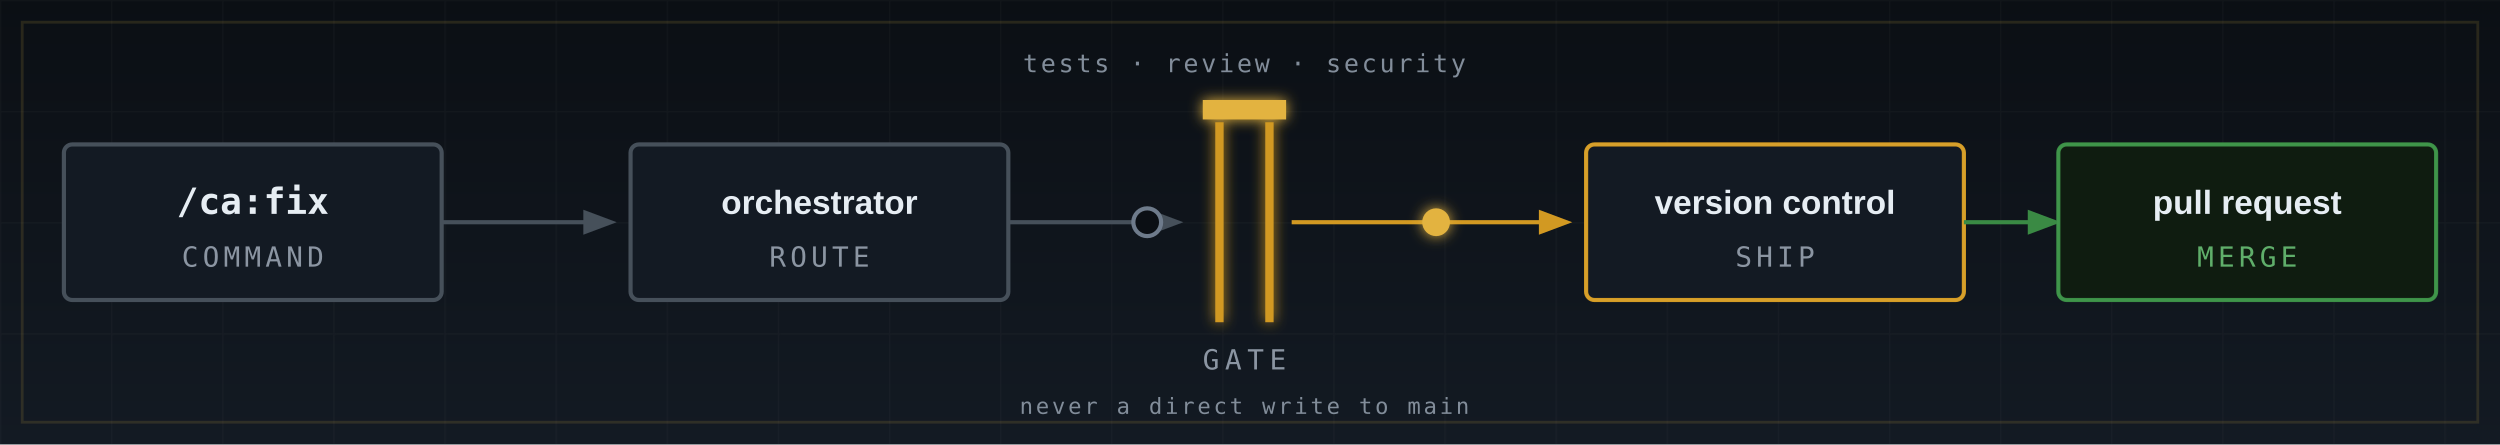
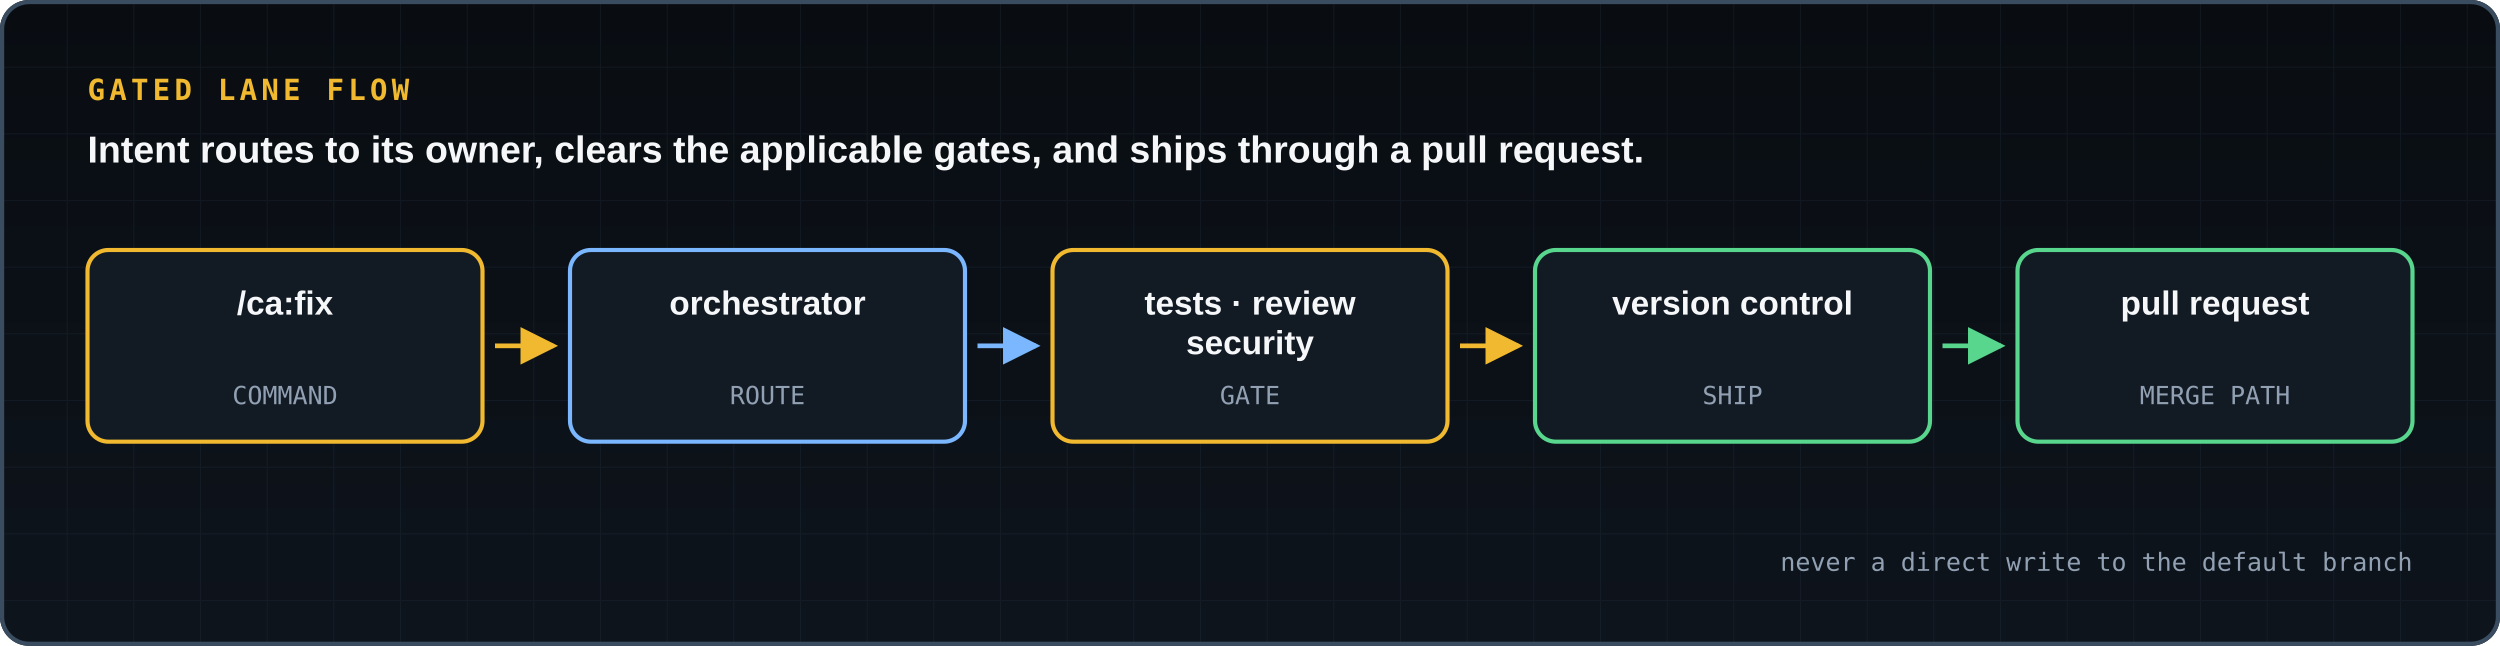
- <svg xmlns="http://www.w3.org/2000/svg" viewBox="0 0 900 160" role="img" aria-label="Lane flow: command invocation routes to the owning skill, clears its gate, then ships to version control.">
+ <svg xmlns="http://www.w3.org/2000/svg" viewBox="0 0 1200 310" role="img" data-diagram-system="ca-v2">
  <defs>
-     <linearGradient id="lf-bg" x1="0" y1="0" x2="0" y2="1">
-       <stop offset="0" stop-color="#0b0f14" />
-       <stop offset="1" stop-color="#131a23" />
+     <linearGradient id="canvas" x1="0" y1="0" x2="0" y2="1">
+       <stop stop-color="#090d12" />
+       <stop offset="1" stop-color="#0e141c" />
    </linearGradient>
-     <pattern id="lf-grid" width="40" height="40" patternUnits="userSpaceOnUse">
-       <path d="M 40 0 L 0 0 0 40" fill="none" stroke="#e6edf3" stroke-opacity="0.028" stroke-width="1" />
+     <pattern id="grid" width="32" height="32" patternUnits="userSpaceOnUse">
+       <path d="M32 0H0V32" fill="none" stroke="#273647" stroke-width="1" stroke-opacity=".24" />
    </pattern>
-     <filter id="lf-glow" x="-60%" y="-60%" width="220%" height="220%">
-       <feGaussianBlur stdDeviation="2.4" result="b" />
-       <feMerge>
-         <feMergeNode in="b" />
-         <feMergeNode in="SourceGraphic" />
-       </feMerge>
-     </filter>
-     <marker id="lf-arrow" markerWidth="8" markerHeight="8" refX="6" refY="3" orient="auto">
-       <path d="M0,0 L0,6 L8,3 Z" fill="#46505a" />
-     </marker>
-     <marker id="lf-arrow-gold" markerWidth="8" markerHeight="8" refX="6" refY="3" orient="auto">
-       <path d="M0,0 L0,6 L8,3 Z" fill="#d29922" />
-     </marker>
-     <marker id="lf-arrow-green" markerWidth="8" markerHeight="8" refX="6" refY="3" orient="auto">
-       <path d="M0,0 L0,6 L8,3 Z" fill="#3a8a44" />
+     <marker id="arrow" markerWidth="8" markerHeight="8" refX="7" refY="4" orient="auto" markerUnits="strokeWidth">
+       <path d="M0 0 8 4 0 8z" fill="context-stroke" />
    </marker>
  </defs>
-   <rect width="900" height="160" fill="url(#lf-bg)" />
-   <rect width="900" height="160" fill="url(#lf-grid)" />
-   <rect x="8" y="8" width="884" height="144" fill="none" stroke="#e3b341" stroke-opacity="0.14" stroke-width="1" />
-   <g transform="translate(-7 0)">
-     <rect x="30" y="52" width="136" height="56" rx="3" fill="#131a23" stroke="#46505a" stroke-width="1.5" />
-     <text x="98" y="77" text-anchor="middle" font-family="ui-monospace, 'Cascadia Code', Consolas, monospace" font-size="13" fill="#e6edf3" font-weight="600">/ca:fix</text>
-     <text x="98" y="96" text-anchor="middle" font-family="ui-monospace, 'Cascadia Code', Consolas, monospace" font-size="10" fill="#8b95a2" letter-spacing="1.5">COMMAND</text>
-     <line x1="166" y1="80" x2="226" y2="80" stroke="#46505a" stroke-width="1.5" marker-end="url(#lf-arrow)" />
-     <rect x="234" y="52" width="136" height="56" rx="3" fill="#131a23" stroke="#46505a" stroke-width="1.5" />
-     <text x="302" y="77" text-anchor="middle" font-family="'Segoe UI', -apple-system, 'Helvetica Neue', Arial, sans-serif" font-size="12" fill="#e6edf3" font-weight="600">orchestrator</text>
-     <text x="302" y="96" text-anchor="middle" font-family="ui-monospace, 'Cascadia Code', Consolas, monospace" font-size="10" fill="#8b95a2" letter-spacing="1.5">ROUTE</text>
-     <line x1="370" y1="80" x2="430" y2="80" stroke="#46505a" stroke-width="1.5" marker-end="url(#lf-arrow)" />
-     <g filter="url(#lf-glow)">
-       <line x1="446" y1="44" x2="446" y2="116" stroke="#d29922" stroke-width="3" />
-       <line x1="464" y1="44" x2="464" y2="116" stroke="#d29922" stroke-width="3" />
-       <rect x="440" y="36" width="30" height="7" fill="#e3b341" />
-     </g>
-     <text x="455" y="133" text-anchor="middle" font-family="ui-monospace, 'Cascadia Code', Consolas, monospace" font-size="10" letter-spacing="2" fill="#8b95a2">GATE</text>
-     <text x="455" y="26" text-anchor="middle" font-family="ui-monospace, 'Cascadia Code', Consolas, monospace" font-size="9" letter-spacing="1" fill="#828d9a">tests · review · security</text>
-     <circle cx="420" cy="80" r="5" fill="#0b0f14" stroke="#6e7b8b" stroke-width="1.5" />
-     <line x1="472" y1="80" x2="570" y2="80" stroke="#d29922" stroke-width="1.5" marker-end="url(#lf-arrow-gold)" />
-     <circle cx="524" cy="80" r="5" fill="#e3b341" filter="url(#lf-glow)" />
-     <rect x="578" y="52" width="136" height="56" rx="3" fill="#131a23" stroke="#d29922" stroke-width="1.5" />
-     <text x="646" y="77" text-anchor="middle" font-family="'Segoe UI', -apple-system, 'Helvetica Neue', Arial, sans-serif" font-size="12" fill="#e6edf3" font-weight="600">version control</text>
-     <text x="646" y="96" text-anchor="middle" font-family="ui-monospace, 'Cascadia Code', Consolas, monospace" font-size="10" fill="#8b95a2" letter-spacing="1.5">SHIP</text>
-     <rect x="578" y="52" width="136" height="56" rx="3" fill="none" stroke="#e3b341" stroke-opacity="0.28" stroke-width="1" />
-     <line x1="714" y1="80" x2="746" y2="80" stroke="#3a8a44" stroke-width="1.5" marker-end="url(#lf-arrow-green)" />
-     <rect x="748" y="52" width="136" height="56" rx="3" fill="#0f1c10" stroke="#3a8a44" stroke-width="1.5" />
-     <text x="816" y="77" text-anchor="middle" font-family="'Segoe UI', -apple-system, 'Helvetica Neue', Arial, sans-serif" font-size="12" fill="#e6edf3" font-weight="600">pull request</text>
-     <text x="816" y="96" text-anchor="middle" font-family="ui-monospace, 'Cascadia Code', Consolas, monospace" font-size="10" fill="#5fae6a" letter-spacing="1.5">MERGE</text>
-     <rect x="748" y="52" width="136" height="56" rx="3" fill="none" stroke="#4caf57" stroke-opacity="0.3" stroke-width="1" />
-     <text x="455" y="149" text-anchor="middle" font-family="ui-monospace, 'Cascadia Code', Consolas, monospace" font-size="8" letter-spacing="1" fill="#828d9a">never a direct write to main</text>
-   </g>
+   <rect width="1200" height="310" rx="14" fill="url(#canvas)" />
+   <rect width="1200" height="310" rx="14" fill="url(#grid)" />
+   <rect x="1" y="1" width="1198" height="308" rx="13" fill="none" stroke="#3a4c60" stroke-width="2" />
+   <text x="42" y="48" font-family="JetBrains Mono Variable, Consolas, Cascadia Mono, monospace" font-size="14" font-weight="750" fill="#f0b92f" text-anchor="start" letter-spacing="2">GATED LANE FLOW</text>
+   <text x="42" y="78" font-family="Manrope Variable, Segoe UI, Arial, sans-serif" font-size="18" font-weight="700" fill="#f6f7f9" text-anchor="start">Intent routes to its owner, clears the applicable gates, and ships through a pull request.</text>
+   <rect x="42" y="120" width="189.6" height="92" rx="10" fill="#121a24" stroke="#f0b92f" stroke-width="2" />
+   <text x="136.8" y="151" font-family="Manrope Variable, Segoe UI, Arial, sans-serif" font-size="16" font-weight="700" fill="#f6f7f9" text-anchor="middle">/ca:fix</text>
+   <text x="136.8" y="194" font-family="JetBrains Mono Variable, Consolas, Cascadia Mono, monospace" font-size="12" font-weight="500" fill="#91a0b2" text-anchor="middle" data-label-kind="annotation">COMMAND</text>
+   <path d="M237.6 166 L265.6 166" fill="none" stroke="#f0b92f" stroke-width="2.25" marker-end="url(#arrow)" />
+   <rect x="273.6" y="120" width="189.6" height="92" rx="10" fill="#121a24" stroke="#7ab7ff" stroke-width="2" />
+   <text x="368.4" y="151" font-family="Manrope Variable, Segoe UI, Arial, sans-serif" font-size="16" font-weight="700" fill="#f6f7f9" text-anchor="middle">orchestrator</text>
+   <text x="368.4" y="194" font-family="JetBrains Mono Variable, Consolas, Cascadia Mono, monospace" font-size="12" font-weight="500" fill="#91a0b2" text-anchor="middle" data-label-kind="annotation">ROUTE</text>
+   <path d="M469.2 166 L497.2 166" fill="none" stroke="#7ab7ff" stroke-width="2.25" marker-end="url(#arrow)" />
+   <rect x="505.2" y="120" width="189.6" height="92" rx="10" fill="#121a24" stroke="#f0b92f" stroke-width="2" />
+   <text x="600" y="151" font-family="Manrope Variable, Segoe UI, Arial, sans-serif" font-size="16" font-weight="700" fill="#f6f7f9" text-anchor="middle">tests · review</text>
+   <text x="600" y="170" font-family="Manrope Variable, Segoe UI, Arial, sans-serif" font-size="16" font-weight="700" fill="#f6f7f9" text-anchor="middle">security</text>
+   <text x="600" y="194" font-family="JetBrains Mono Variable, Consolas, Cascadia Mono, monospace" font-size="12" font-weight="500" fill="#91a0b2" text-anchor="middle" data-label-kind="annotation">GATE</text>
+   <path d="M700.8 166 L728.8 166" fill="none" stroke="#f0b92f" stroke-width="2.25" marker-end="url(#arrow)" />
+   <rect x="736.8" y="120" width="189.6" height="92" rx="10" fill="#121a24" stroke="#58d68d" stroke-width="2" />
+   <text x="831.6" y="151" font-family="Manrope Variable, Segoe UI, Arial, sans-serif" font-size="16" font-weight="700" fill="#f6f7f9" text-anchor="middle">version control</text>
+   <text x="831.6" y="194" font-family="JetBrains Mono Variable, Consolas, Cascadia Mono, monospace" font-size="12" font-weight="500" fill="#91a0b2" text-anchor="middle" data-label-kind="annotation">SHIP</text>
+   <path d="M932.4 166 L960.4 166" fill="none" stroke="#58d68d" stroke-width="2.25" marker-end="url(#arrow)" />
+   <rect x="968.4" y="120" width="189.6" height="92" rx="10" fill="#121a24" stroke="#58d68d" stroke-width="2" />
+   <text x="1063.2" y="151" font-family="Manrope Variable, Segoe UI, Arial, sans-serif" font-size="16" font-weight="700" fill="#f6f7f9" text-anchor="middle">pull request</text>
+   <text x="1063.2" y="194" font-family="JetBrains Mono Variable, Consolas, Cascadia Mono, monospace" font-size="12" font-weight="500" fill="#91a0b2" text-anchor="middle" data-label-kind="annotation">MERGE PATH</text>
+   <text x="1158" y="274" font-family="JetBrains Mono Variable, Consolas, Cascadia Mono, monospace" font-size="12" font-weight="500" fill="#91a0b2" text-anchor="end" data-label-kind="annotation">never a direct write to the default branch</text>
</svg>
